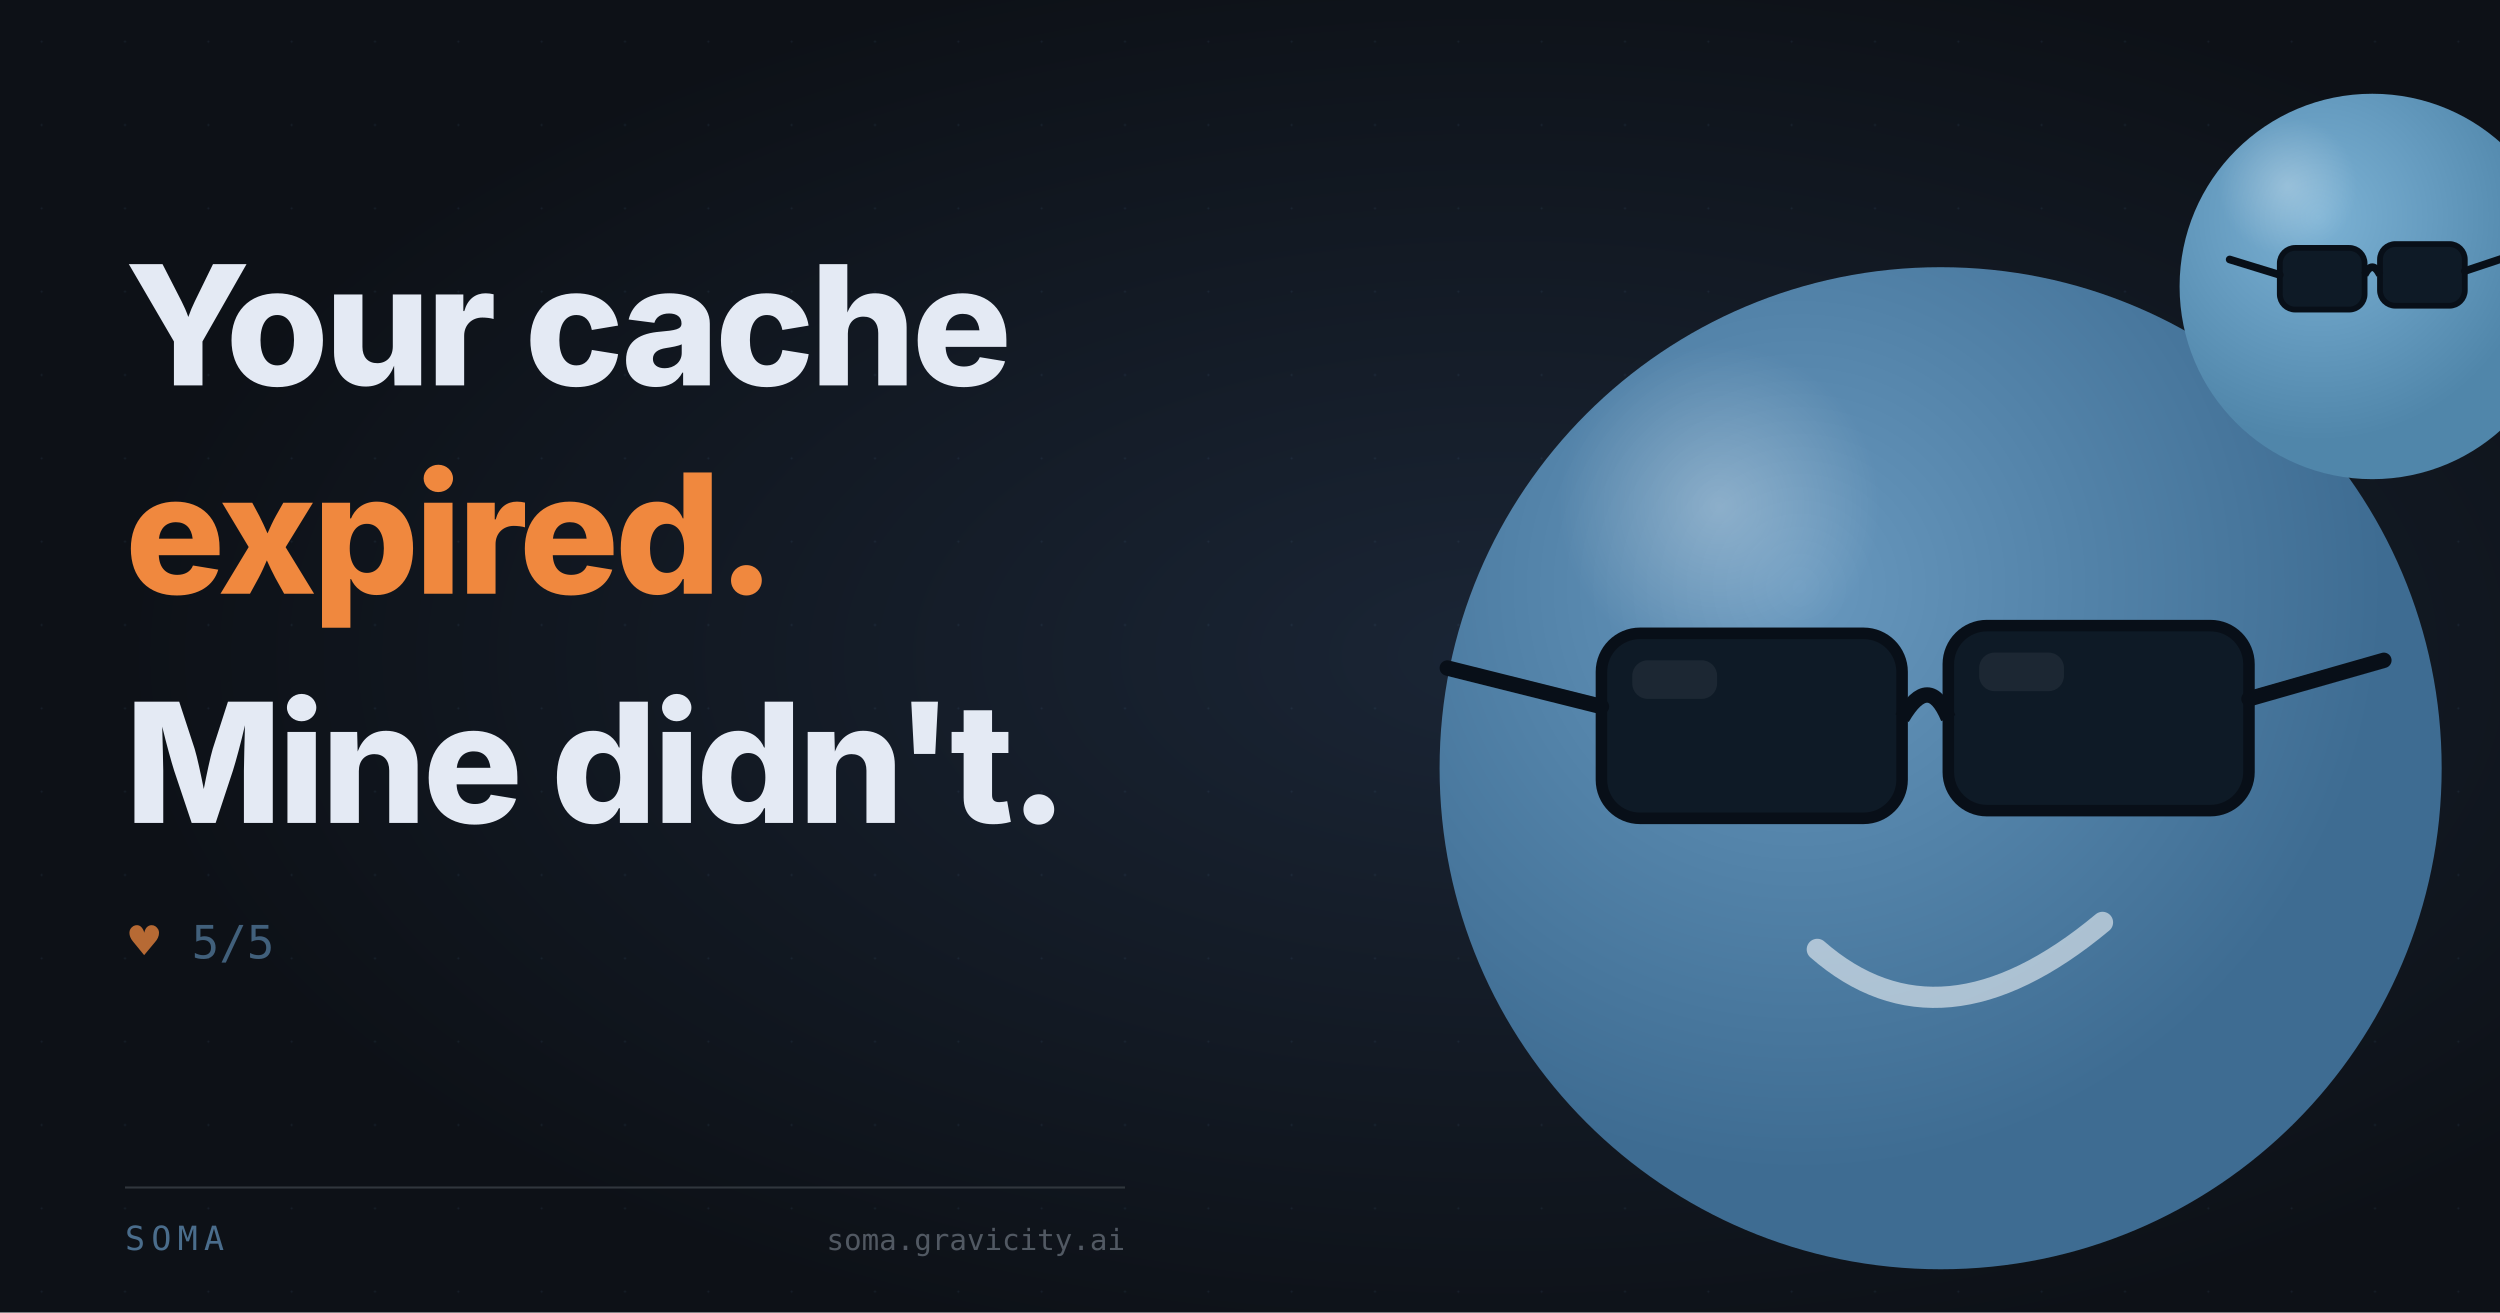
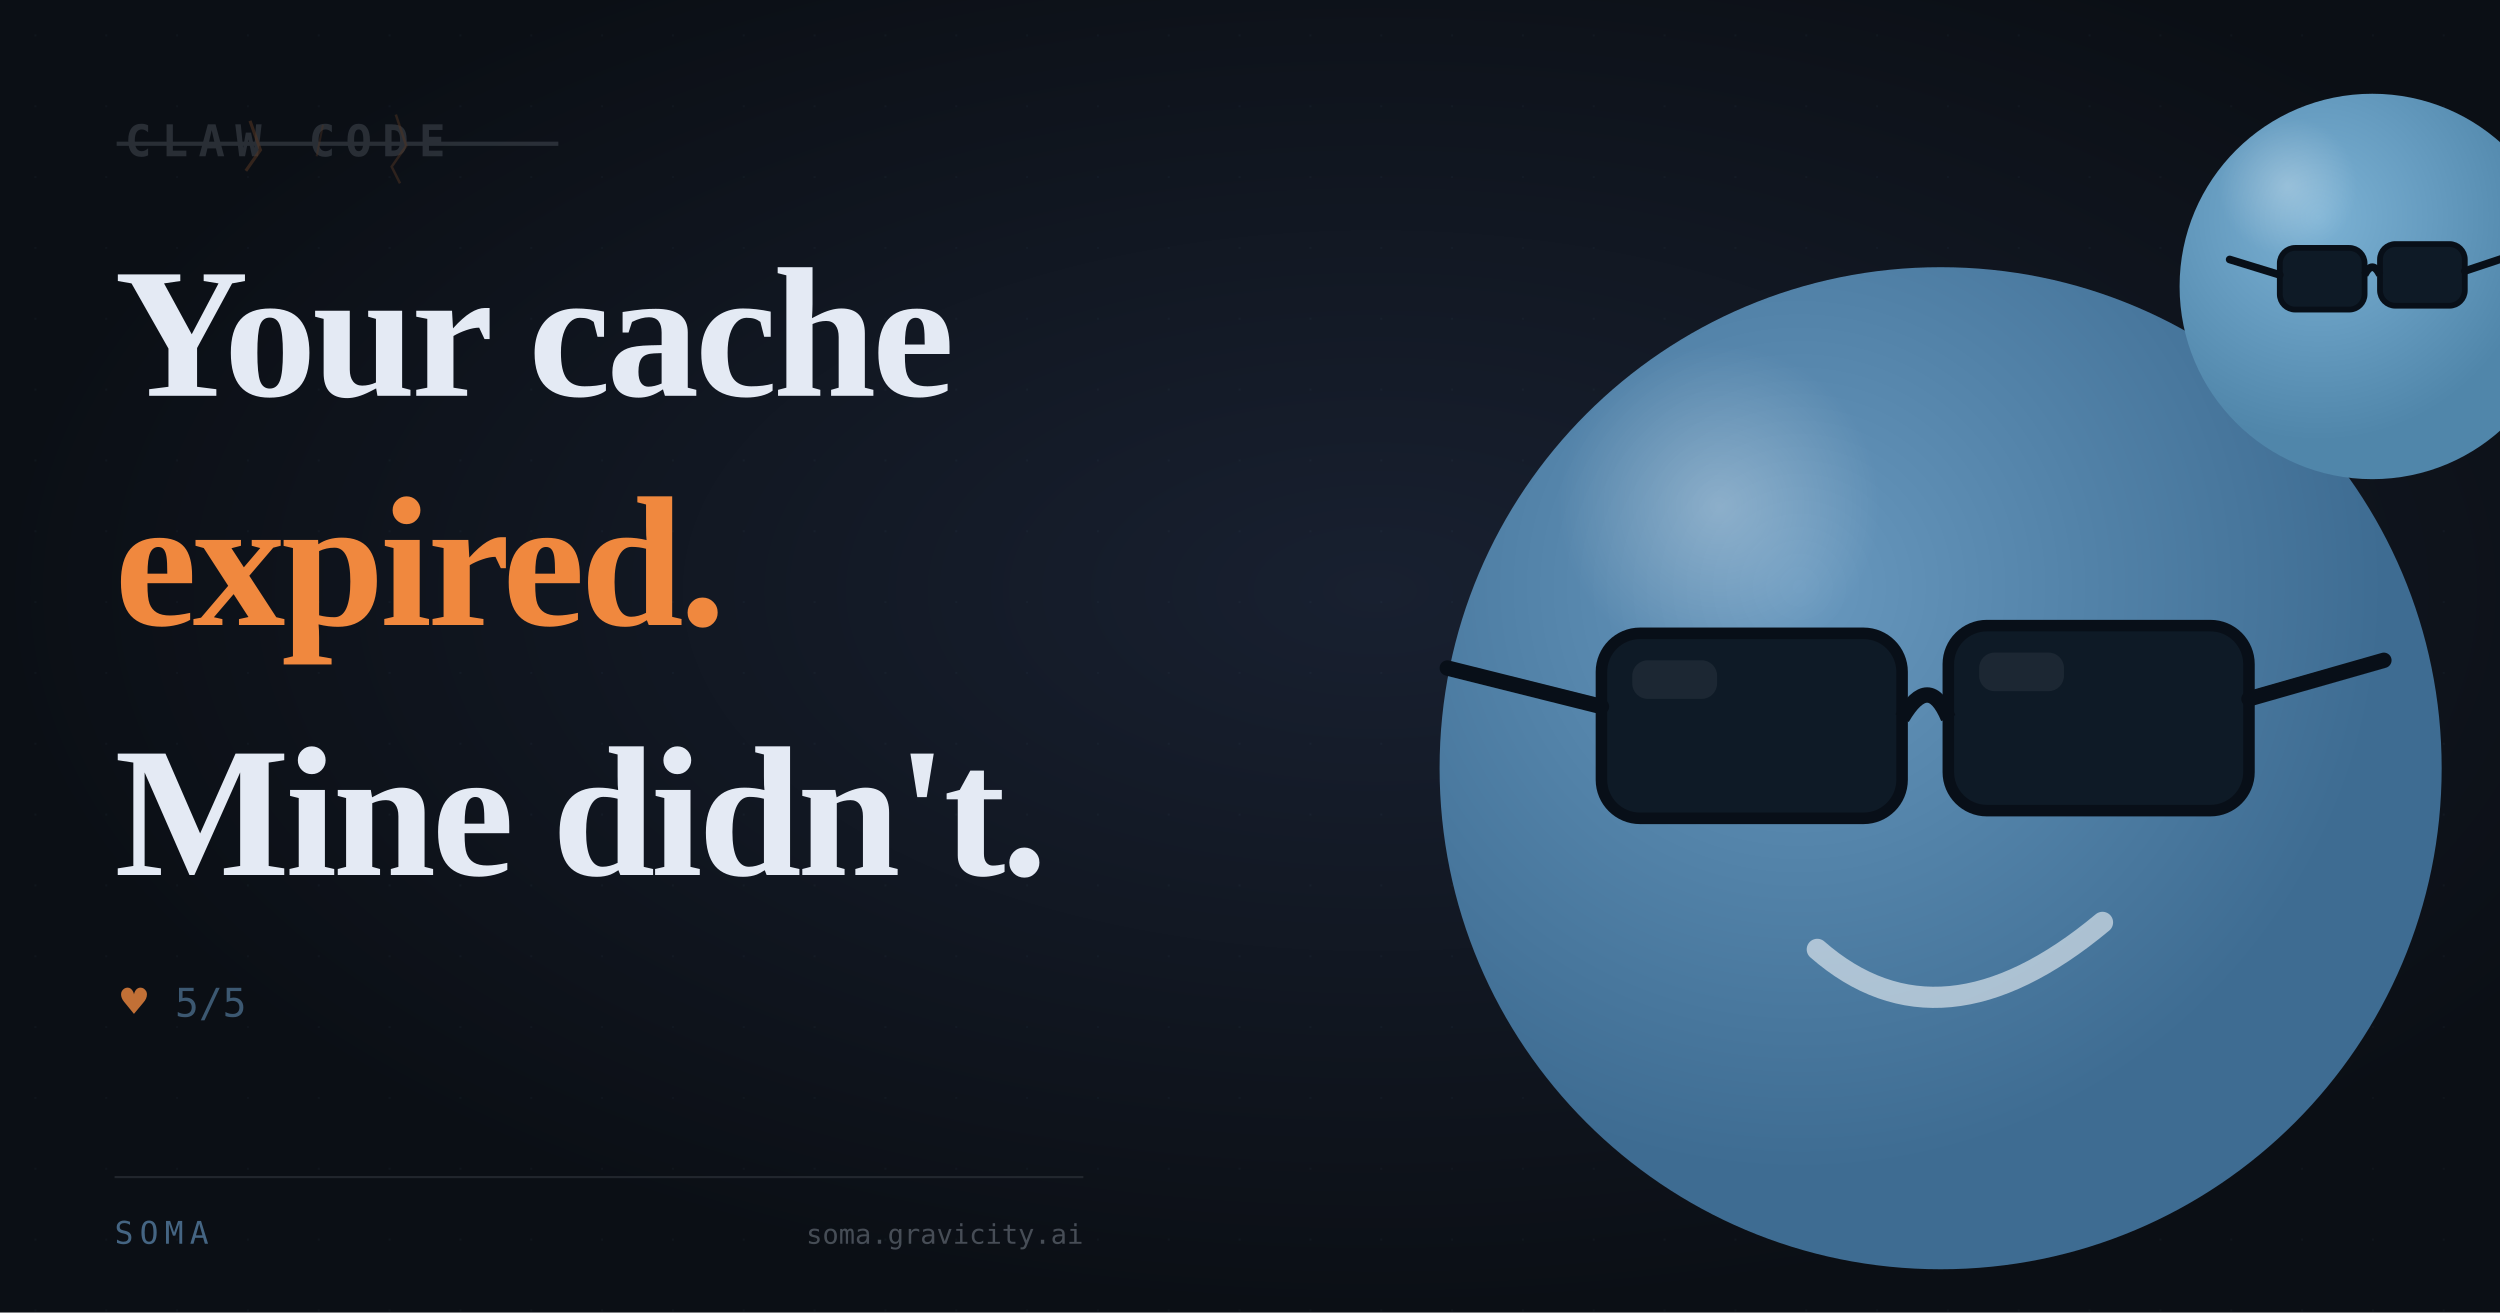
<svg xmlns="http://www.w3.org/2000/svg" width="1200" height="630" viewBox="0 0 1200 630">
  <defs>
-     <radialGradient id="bg-glow" cx="60%" cy="50%" r="55%">
-       <stop offset="0%" stop-color="#1a2535" />
-       <stop offset="100%" stop-color="#0d1117" />
+     <radialGradient id="bg-glow" cx="55%" cy="45%" r="55%">
+       <stop offset="0%" stop-color="#182030" />
+       <stop offset="100%" stop-color="#0b0f15" />
    </radialGradient>
    <radialGradient id="body-g" cx="36%" cy="32%" r="58%">
      <stop offset="0%" stop-color="#6898be" />
      <stop offset="50%" stop-color="#5282a8" />
      <stop offset="100%" stop-color="#3e6c92" />
    </radialGradient>
    <radialGradient id="spec-g" cx="28%" cy="24%" r="16%">
      <stop offset="0%" stop-color="white" stop-opacity="0.28" />
      <stop offset="100%" stop-color="white" stop-opacity="0" />
    </radialGradient>
    <radialGradient id="moon-g" cx="36%" cy="32%" r="58%">
      <stop offset="0%" stop-color="#7cb2d4" />
      <stop offset="50%" stop-color="#669cc0" />
      <stop offset="100%" stop-color="#5086aa" />
    </radialGradient>
    <radialGradient id="moon-spec-g" cx="28%" cy="24%" r="18%">
      <stop offset="0%" stop-color="white" stop-opacity="0.26" />
      <stop offset="100%" stop-color="white" stop-opacity="0" />
    </radialGradient>
+     <filter id="rough" x="-2%" y="-2%" width="104%" height="104%">
+       <feTurbulence type="fractalNoise" baseFrequency="0.04" numOctaves="4" result="noise" />
+       <feDisplacementMap in="SourceGraphic" in2="noise" scale="2" xChannelSelector="R" yChannelSelector="G" />
+     </filter>
  </defs>
  <rect width="1200" height="630" fill="url(#bg-glow)" />
-   <pattern id="dots" x="0" y="0" width="40" height="40" patternUnits="userSpaceOnUse">
-     <circle cx="20" cy="20" r="0.5" fill="#6494be" opacity="0.1" />
+   <pattern id="dots" x="0" y="0" width="34" height="34" patternUnits="userSpaceOnUse">
+     <circle cx="17" cy="17" r="0.4" fill="#6494be" opacity="0.08" />
  </pattern>
  <rect width="1200" height="630" fill="url(#dots)" />
  <g transform="translate(580, 45) scale(1.85)">
    <circle cx="190" cy="175" r="130" fill="url(#body-g)" />
    <circle cx="190" cy="175" r="130" fill="url(#spec-g)" />
    <rect x="102" y="140" width="78" height="48" rx="10" fill="#0e1a26" stroke="#080f18" stroke-width="3" />
    <rect x="192" y="138" width="78" height="48" rx="10" fill="#0e1a26" stroke="#080f18" stroke-width="3" />
    <path d="M180,162 Q187,150 192,162" fill="none" stroke="#080f18" stroke-width="4" />
    <line x1="102" y1="159" x2="62" y2="149" stroke="#080f18" stroke-width="4" stroke-linecap="round" />
    <line x1="270" y1="157" x2="305" y2="147" stroke="#080f18" stroke-width="4" stroke-linecap="round" />
    <rect x="110" y="147" width="22" height="10" rx="4" fill="white" opacity="0.06" />
    <rect x="200" y="145" width="22" height="10" rx="4" fill="white" opacity="0.06" />
    <path d="M158,222 Q190,250 232,215" fill="none" stroke="white" stroke-width="5.5" stroke-linecap="round" opacity="0.55" />
    <circle cx="302" cy="50" r="50" fill="url(#moon-g)" />
    <circle cx="302" cy="50" r="50" fill="url(#moon-spec-g)" />
    <rect x="278" y="40" width="22" height="16" rx="4" fill="#0e1a26" stroke="#080f18" stroke-width="1.5" />
    <rect x="304" y="39" width="22" height="16" rx="4" fill="#0e1a26" stroke="#080f18" stroke-width="1.5" />
    <path d="M300,47 Q302,43 304,47" fill="none" stroke="#080f18" stroke-width="2" />
    <line x1="278" y1="47" x2="265" y2="43" stroke="#080f18" stroke-width="2" stroke-linecap="round" />
    <line x1="326" y1="46" x2="338" y2="42" stroke="#080f18" stroke-width="2" stroke-linecap="round" />
  </g>
-   <text x="60" y="185" style="font-family: -apple-system, 'Segoe UI', sans-serif; font-size: 80px; fill: #e4eaf4; font-weight: 800; letter-spacing: -2px;">Your cache</text>
-   <text x="60" y="285" style="font-family: -apple-system, 'Segoe UI', sans-serif; font-size: 80px; fill: #f0883e; font-weight: 800; letter-spacing: -2px;">expired.</text>
-   <text x="60" y="395" style="font-family: -apple-system, 'Segoe UI', sans-serif; font-size: 80px; fill: #e4eaf4; font-weight: 800; letter-spacing: -2px;">Mine didn't.</text>
-   <text x="62" y="460" style="font-family: 'SF Mono', monospace; font-size: 24px; fill: #f0883e; opacity: 0.75;">♥</text>
-   <text x="92" y="460" style="font-family: 'SF Mono', monospace; font-size: 22px; fill: #6494be; opacity: 0.6;">5/5</text>
-   <line x1="60" y1="570" x2="540" y2="570" stroke="#30363d" stroke-width="1" />
-   <text x="60" y="600" style="font-family: 'SF Mono', monospace; font-size: 16px; fill: #6494be; opacity: 0.7; letter-spacing: 3px;">SOMA</text>
-   <text x="540" y="600" text-anchor="end" style="font-family: 'SF Mono', monospace; font-size: 14px; fill: #6e7681; opacity: 0.7;">soma.gravicity.ai</text>
+   <g opacity="0.3">
+     <text x="60" y="75" style="font-family: 'SF Mono', 'Fira Code', monospace; font-size: 21px; fill: #6e7681; letter-spacing: 5px; font-weight: 600;">CLAW CODE</text>
+     <line x1="56" y1="69" x2="268" y2="69" stroke="#6e7681" stroke-width="2" />
+     <path d="M120,58 L125,72 L118,82" fill="none" stroke="#f0883e" stroke-width="1.5" opacity="0.6" />
+     <path d="M190,55 L195,70 L188,80 L192,88" fill="none" stroke="#f0883e" stroke-width="1.2" opacity="0.5" />
+     <path d="M155,60 L152,75" fill="none" stroke="#f0883e" stroke-width="1" opacity="0.4" />
+   </g>
+   <text x="55" y="190" style="font-family: Georgia, 'Times New Roman', serif; font-size: 89px; fill: #e4eaf4; font-weight: 700; letter-spacing: -2px;">Your cache</text>
+   <text x="55" y="300" style="font-family: Georgia, 'Times New Roman', serif; font-size: 89px; fill: #f0883e; font-weight: 700; letter-spacing: -2px;">expired.</text>
+   <text x="55" y="420" style="font-family: Georgia, 'Times New Roman', serif; font-size: 89px; fill: #e4eaf4; font-weight: 700; letter-spacing: -2px;">Mine didn't.</text>
+   <text x="58" y="488" style="font-family: 'SF Mono', monospace; font-size: 21px; fill: #f0883e; opacity: 0.8;">♥</text>
+   <text x="84" y="488" style="font-family: 'SF Mono', monospace; font-size: 19px; fill: #6494be; opacity: 0.55;">5/5</text>
+   <line x1="55" y1="565" x2="520" y2="565" stroke="#30363d" stroke-width="1" opacity="0.6" />
+   <text x="55" y="597" style="font-family: 'SF Mono', monospace; font-size: 15px; fill: #6494be; opacity: 0.65; letter-spacing: 3px;">SOMA</text>
+   <text x="520" y="597" text-anchor="end" style="font-family: 'SF Mono', monospace; font-size: 13px; fill: #6e7681; opacity: 0.6;">soma.gravicity.ai</text>
</svg>
